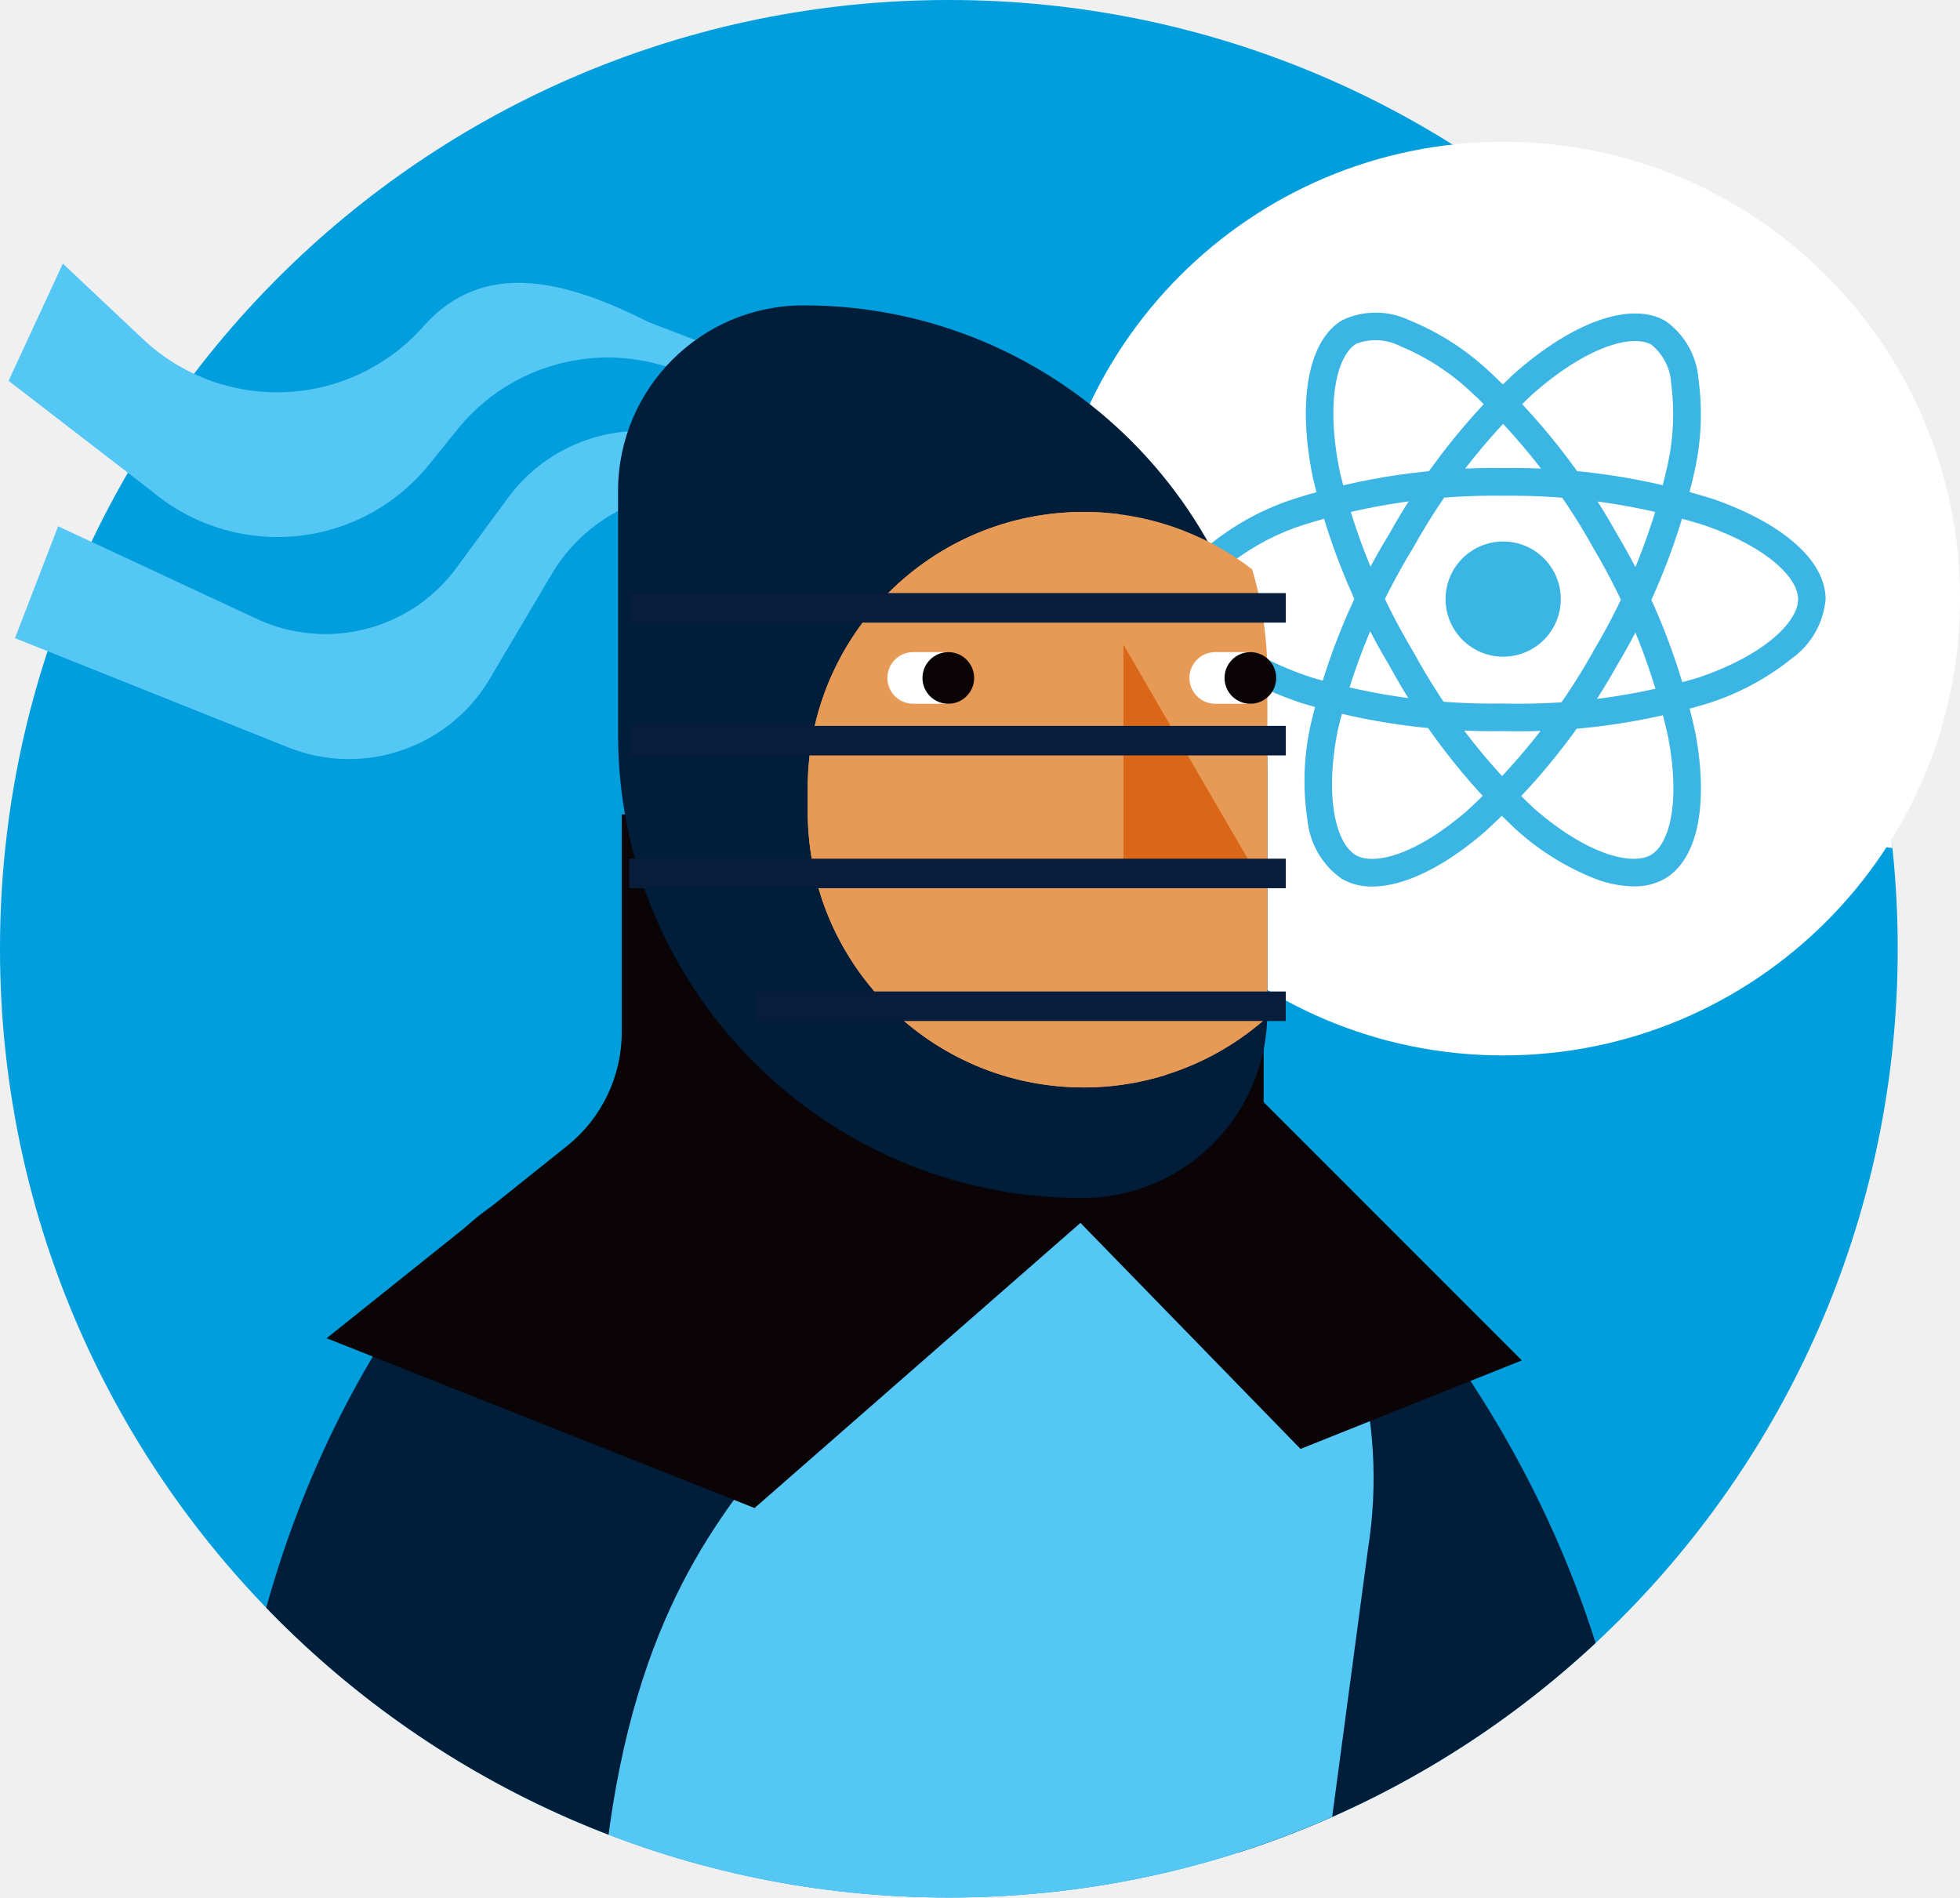
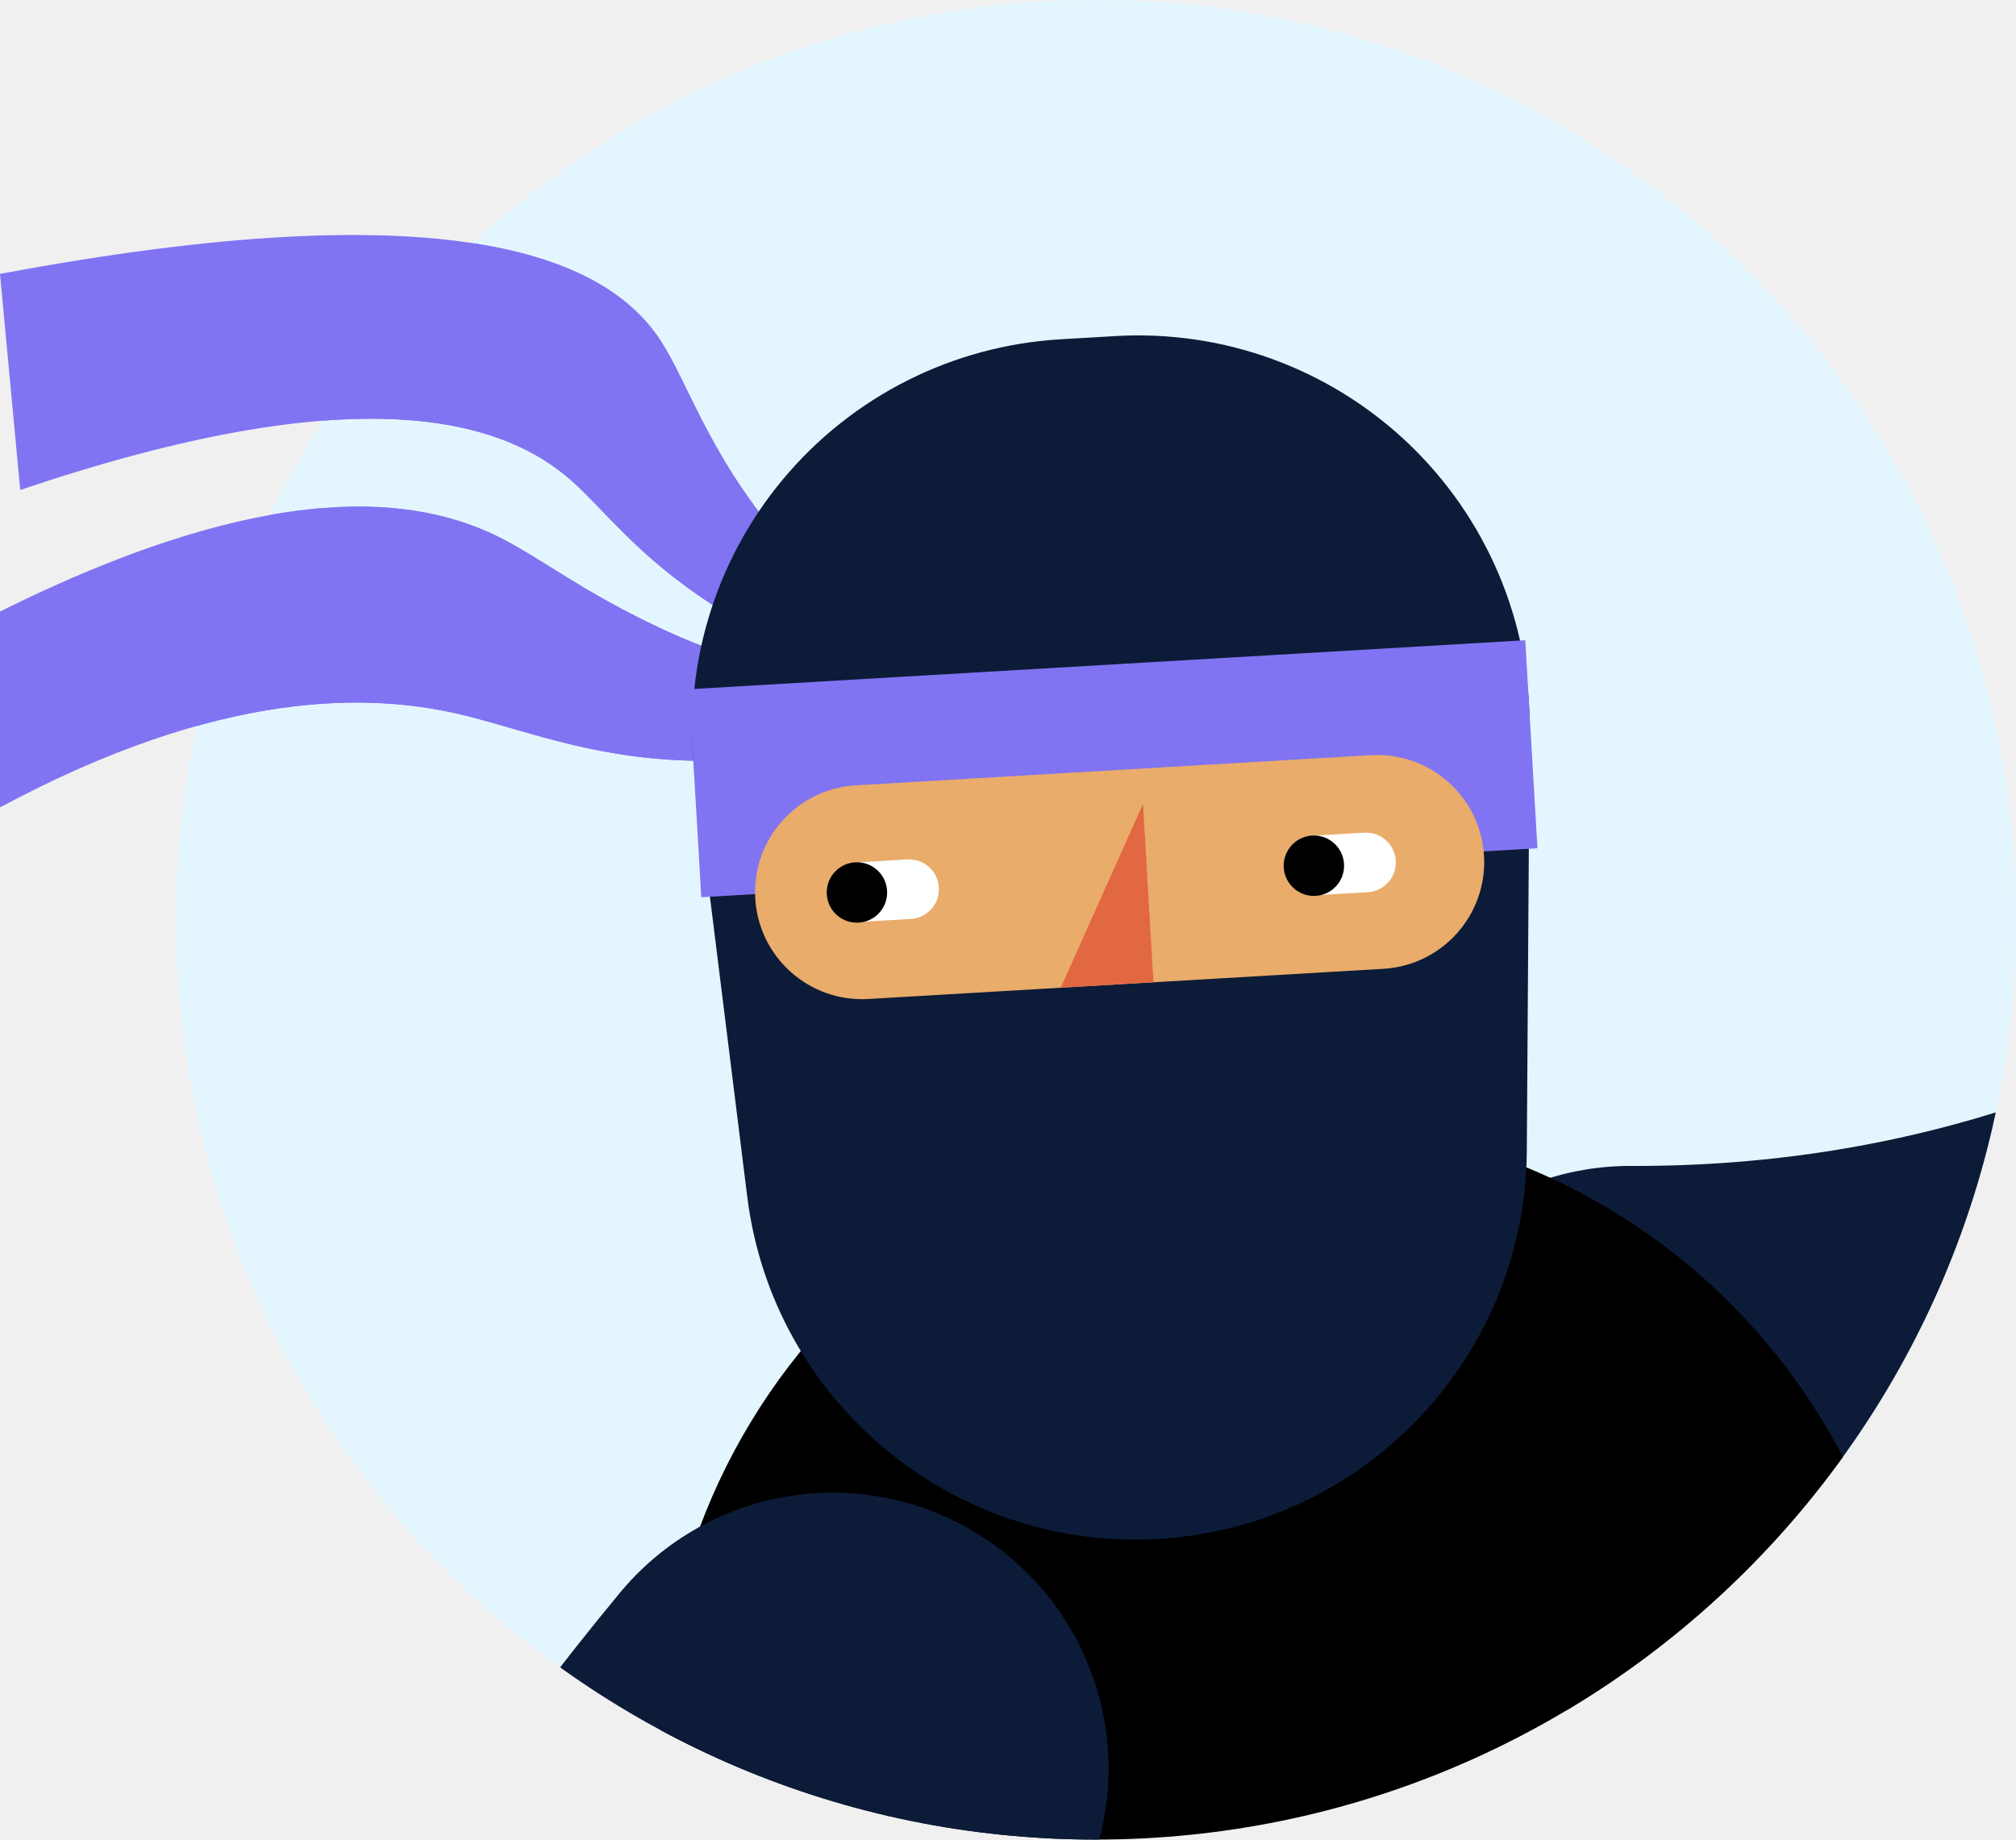
- <svg xmlns="http://www.w3.org/2000/svg" width="100" height="96.815">
+ <svg xmlns="http://www.w3.org/2000/svg" width="109.579" height="100" viewBox="0 0 109.579 100">
  <defs>
-     <clipPath id="kendoka-avatar-svg_svg__a">
-       <ellipse class="kendoka-avatar-svg_svg__a" cx="48.411" cy="48.408" rx="48.411" ry="48.408" />
+     <style>.a{fill:#a3d8f1;}.b{fill:#fff;}.c{fill:#e3f6ff;}.d{fill:#8174f2;}.e{clip-path:url(#a);}.f,.h,.i,.k{fill:none;}.f{stroke:#0c1b38;stroke-width:30px;}.f,.i,.k{stroke-linecap:round;}.f,.h{stroke-miterlimit:10;}.g{fill:#4f5d6c;}.h{stroke:#000;stroke-width:24.468px;}.i{stroke:#0c1121;stroke-width:20.645px;}.i,.k{stroke-linejoin:round;}.j{fill:#0c1121;}.k{stroke:#14254c;stroke-width:45.877px;}.l{fill:#0c1b38;}.m{fill:#e9ac6a;}.n{fill:#e26841;}</style>
+     <clipPath id="a">
+       <ellipse class="a" cx="50" cy="50" rx="50" ry="50" transform="translate(-11251.149 -21710)" />
    </clipPath>
-     <clipPath id="kendoka-avatar-svg_svg__b">
-       <path class="kendoka-avatar-svg_svg__a" d="M53.588 60.322v-1.207a14.078 14.078 0 0114.077-14.078 14.015 14.015 0 018.6 2.933 18.834 18.834 0 01.775 5.349v17.5a14.023 14.023 0 01-9.374 3.581 14.077 14.077 0 01-14.078-14.078z" transform="translate(-53.588 -45.037)" />
-     </clipPath>
-     <style>
-             .kendoka-avatar-svg_svg__a{fill:none}.kendoka-avatar-svg_svg__c{fill:#fff}.kendoka-avatar-svg_svg__d{fill:#3bb5e4}.kendoka-avatar-svg_svg__f{fill:#001d39}.kendoka-avatar-svg_svg__g{fill:#54c7f5}.kendoka-avatar-svg_svg__i{fill:#0a0406}.kendoka-avatar-svg_svg__j{fill:#e79a55}.kendoka-avatar-svg_svg__m{fill:#081c3b}</style>
  </defs>
-   <ellipse cx="48.411" cy="48.408" rx="48.411" ry="48.408" fill="#009edd" />
-   <circle class="kendoka-avatar-svg_svg__c" cx="23.308" cy="23.308" r="23.308" transform="translate(53.385 7.234)" />
-   <circle class="kendoka-avatar-svg_svg__d" cx="2.939" cy="2.939" r="2.939" transform="translate(73.754 27.628)" />
-   <path class="kendoka-avatar-svg_svg__d" d="M76.689 37.303a33.363 33.363 0 0010.433-1.408 13.262 13.262 0 004.3-2.3 4.163 4.163 0 001.721-3.023c0-1.943-2.132-3.848-5.706-5.1a33.789 33.789 0 00-10.745-1.591 33.684 33.684 0 00-10.6 1.55 13.351 13.351 0 00-4.16 2.191 3.985 3.985 0 00-1.694 2.928c0 2.019 2.384 4.066 6.224 5.341a33.85 33.85 0 0010.227 1.412zm.006-12.008a32.844 32.844 0 0110.282 1.512c3.292 1.149 4.764 2.721 4.764 3.768 0 1.09-1.587 2.8-5.068 3.992a31.983 31.983 0 01-9.983 1.328 32.431 32.431 0 01-9.784-1.333c-3.616-1.2-5.262-2.918-5.262-4.006a2.734 2.734 0 011.188-1.848 11.99 11.99 0 013.717-1.942 32.285 32.285 0 0110.146-1.471z" />
-   <path class="kendoka-avatar-svg_svg__d" d="M83.357 45.225a3.1 3.1 0 001.57-.385c1.683-.969 2.268-3.769 1.564-7.489a33.787 33.787 0 00-3.99-10.1 33.678 33.678 0 00-6.64-8.412 13.363 13.363 0 00-3.976-2.509 3.988 3.988 0 00-3.382-.005c-1.75 1.008-2.331 4.1-1.517 8.061a33.872 33.872 0 003.892 9.561 33.369 33.369 0 006.431 8.34 13.284 13.284 0 004.14 2.576 5.8 5.8 0 001.908.362zM81.286 27.95a32.85 32.85 0 013.826 9.662c.649 3.426.023 5.487-.884 6.01-.945.544-3.222.026-5.991-2.4a31.987 31.987 0 01-6.139-7.984 32.444 32.444 0 01-3.734-9.142c-.767-3.732-.1-6.016.842-6.559a2.736 2.736 0 012.195.106 11.971 11.971 0 013.539 2.249 32.311 32.311 0 016.346 8.053z" />
-   <path class="kendoka-avatar-svg_svg__d" d="M70.012 45.234c1.592 0 3.616-.961 5.723-2.772a33.783 33.783 0 006.76-8.5 33.7 33.7 0 003.971-9.954 13.373 13.373 0 00.188-4.7 3.987 3.987 0 00-1.685-2.933c-1.748-1.013-4.713.026-7.741 2.711a33.855 33.855 0 00-6.343 8.147 33.385 33.385 0 00-4.014 9.737 13.277 13.277 0 00-.164 4.873 4.163 4.163 0 001.754 3 3.049 3.049 0 001.551.391zm11.267-11.979a32.832 32.832 0 01-6.46 8.14c-2.644 2.273-4.742 2.76-5.647 2.235-.943-.547-1.632-2.778-.916-6.387a31.963 31.963 0 013.851-9.306 32.442 32.442 0 016.055-7.8c2.851-2.528 5.162-3.092 6.1-2.546a2.735 2.735 0 011 1.955 11.976 11.976 0 01-.182 4.189 32.264 32.264 0 01-3.808 9.52z" />
-   <g clip-path="url(#kendoka-avatar-svg_svg__a)">
-     <path class="kendoka-avatar-svg_svg__f" d="M57.801 140.597a10.064 10.064 0 006.235-2.157c5.094-4 17.175-15.341 19.331-34.293 2.739-24.069-12.91-40.111-16.075-43.082a10.11 10.11 0 10-13.84 14.739c1.183 1.11 11.508 11.277 9.826 26.058-1.33 11.69-9.31 18.78-11.725 20.674a10.109 10.109 0 006.248 18.061z" />
-     <path class="kendoka-avatar-svg_svg__g" d="M63.682 124.773l-32.78 3.921-6.472-49.676A22.966 22.966 0 0147.114 52.45a22.967 22.967 0 0122.684 26.566z" />
-     <path class="kendoka-avatar-svg_svg__f" d="M30.014 138.086a9.72 9.72 0 006.652-16.807q-.175-.164-.425-.388c-4.976-4.486-5.885-12.924-5.772-19.213.263-14.57 4.032-21.366 7.683-26.093a9.717 9.717 0 00-15.38-11.881c-7.83 10.134-11.448 21.737-11.735 37.623-.271 15.024 3.831 26.461 12.19 34l.144.13a9.67 9.67 0 006.643 2.629z" />
-     <path class="kendoka-avatar-svg_svg__c" d="M73.323 9.981c.035-.599 5.682-13.335 5.682-13.335l21.548 14.844z" />
-     <path d="M10.736-102.434s.854-1.708.694-1.753-1.6-1.745-2.155-7.6 2.634-14.873 2.634-14.873-14.287-1.118-14.687-1.118-12.691 28.494-12.691 28.494l4.63 15.8s11.671-6.624 14.1-7.515a2.157 2.157 0 001.18-3.193l1.068-2.4-2.856-3.89 4.694.4z" fill="#d80028" />
-     <path class="kendoka-avatar-svg_svg__c" d="M91.729 42.553c.683.186 16.847 2.374 16.847 2.374l-6.825-22.905-6.585 3.273z" />
+   <path class="b" d="M50,0A50,50,0,1,1,0,50,50,50,0,0,1,50,0Z" transform="translate(9.579)" />
+   <path class="c" d="M50,0A50,50,0,1,1,0,50,50,50,0,0,1,50,0Z" transform="translate(9.579)" />
+   <g transform="translate(0 12.775)">
+     <path class="d" d="M3069.323,2321.46c-4.692-5.069-5.845-9.417-7.486-11.886-3.02-4.542-11.533-8.116-35.858-3.554q.551,5.872,1.1,11.746c18.109-6.134,26.13-3.972,30.034-.445,1.776,1.6,3.541,4.037,7.484,6.616a25.081,25.081,0,0,0,12.894,3.849A32.051,32.051,0,0,1,3069.323,2321.46Z" transform="translate(-3025.979 -2303.904)" />
+     <path class="d" d="M3025.979,2333.547v10.646c11.927-6.4,20.09-6.311,25.405-4.964,3.669.93,7.343,2.455,13.071,2.433a21.891,21.891,0,0,0,12.15-4.112,32.467,32.467,0,0,1-13.671-2.619c-4.782-2.1-7.1-3.994-9.546-5.285C3048.781,2327.215,3040.771,2326.18,3025.979,2333.547Z" transform="translate(-3025.979 -2313.077)" />
  </g>
-   <path class="kendoka-avatar-svg_svg__c" d="M54.993 49.949c.129 0 .247 0 .353-.009l-.064-1.267a6.106 6.106 0 01-3.443-.859 6.019 6.019 0 01-2.007-2.007l-1.082.661a7.3 7.3 0 002.431 2.431 7.389 7.389 0 003.812 1.05z" />
-   <path class="kendoka-avatar-svg_svg__g" d="M52.406 23.838l-19.308-7.4c-4.123-2.086-8.385-3.28-11.464.18a9.975 9.975 0 01-14.365.66l-4.063-3.829-2.768 5.982 7.3 5.625a9.949 9.949 0 0014.22-1.435l1.3-1.61a9.861 9.861 0 0110.413-3.405z" />
-   <path class="kendoka-avatar-svg_svg__g" d="M47.556 22.685l-14.558-.688a8.363 8.363 0 00-7.142 3.489l-2.48 3.366a8.3 8.3 0 01-10.326 2.7l-10.085-4.7-2.2 5.708 13.93 5.569a8.355 8.355 0 0010.403-3.682l2.984-5.043a8.589 8.589 0 015.786-4.157z" />
-   <g>
-     <path class="kendoka-avatar-svg_svg__i" d="M64.471 56.233L77.646 69.41l-11.293 4.517-13.928-14.305V41.554h12.046z" />
-     <g transform="translate(16.665 15.58)">
-       <path class="kendoka-avatar-svg_svg__i" d="M39.902 45.553l-18.069 15.81L0 52.7l12.267-9.813a7.434 7.434 0 002.79-5.805V25.974h24.845z" />
-       <path class="kendoka-avatar-svg_svg__f" d="M24.334 0a23.661 23.661 0 0123.661 23.661v12.423a9.465 9.465 0 01-9.465 9.465 23.661 23.661 0 01-23.661-23.662V9.465A9.465 9.465 0 0124.334 0z" />
-       <path class="kendoka-avatar-svg_svg__j" d="M24.545 25.825v-1.207A14.078 14.078 0 0138.622 10.54a14.015 14.015 0 018.6 2.933 18.834 18.834 0 01.775 5.349v17.5a14.023 14.023 0 01-9.374 3.581 14.077 14.077 0 01-14.078-14.078z" />
-       <g clip-path="url(#kendoka-avatar-svg_svg__b)" transform="translate(24.545 10.54)">
-         <path class="kendoka-avatar-svg_svg__j" d="M22.697 39.123l-4.41-4.539V7.663A12.974 12.974 0 005.313-5.311 12.975 12.975 0 00-7.665 7.663v29.021l-5.964 9.661 36.326-7.22" />
+   <g class="e" transform="translate(11260.729 21710)">
+     <g transform="translate(-12096.358 -23981.338)">
+       <path class="f" d="M3158.423,2368.839c36.843.145,65.382-23.7,68.744-50.983,3-24.348-15.059-43.243-18.055-46.286" transform="translate(-2234.18 -19.121)" />
+       <g transform="translate(939.33 2257.389)">
+         <path class="g" d="M3203.488,2283.094l7.821,11.323-.855,1.8-20.468,1.627-11.668-16.894.855-1.8,13.4-1.065Z" transform="translate(-3178.317 -2278.085)" />
      </g>
-       <path class="kendoka-avatar-svg_svg__a" d="M22.398 21.268A18.821 18.821 0 0138.741 2.614a18.809 18.809 0 019.254 16.207v19.2a7.663 7.663 0 01-.047.827 18.822 18.822 0 01-25.55-17.58z" />
-       <path d="M47.431 28.986h-6.776v-11.67z" fill="#da6718" />
-       <path class="kendoka-avatar-svg_svg__m" d="M15.434 14.681h33.502v1.506H15.434zM15.434 21.456h33.502v1.506H15.434zM21.833 35.008h27.103v1.506H21.833z" />
-       <rect class="kendoka-avatar-svg_svg__c" width="4.352" height="2.635" rx="1.318" transform="translate(28.609 17.692)" />
-       <path class="kendoka-avatar-svg_svg__m" d="M15.434 28.232h33.502v1.506H15.434z" />
-       <circle class="kendoka-avatar-svg_svg__i" cx="1.318" cy="1.318" r="1.318" transform="translate(30.4 17.692)" />
-       <rect class="kendoka-avatar-svg_svg__c" width="4.352" height="2.635" rx="1.318" transform="translate(44.019 17.692)" />
-       <circle class="kendoka-avatar-svg_svg__i" cx="1.318" cy="1.318" r="1.318" transform="translate(45.811 17.692)" />
+       <g transform="translate(950.734 2192.443)">
+         <path class="g" d="M3222.208,2230.646l14.987-31.541a2.648,2.648,0,0,0-1.258-3.526l-6.063-2.879a2.647,2.647,0,0,0-3.528,1.252l-32.99,69.127,10.849,5.154,6.518-13.412Z" transform="translate(-3193.356 -2192.443)" />
+       </g>
+       <g transform="translate(951.545 2227.636)">
+         <path d="M8.291,0h7.822A8.291,8.291,0,0,1,24.4,8.291v4.952A11.413,11.413,0,0,1,12.991,24.656H11.365A11.365,11.365,0,0,1,0,13.291v-5A8.291,8.291,0,0,1,8.291,0Z" transform="translate(0 22.12) rotate(-65.013)" />
+       </g>
+       <line class="h" x1="0.724" y2="27.18" transform="translate(844.735 2493.343)" />
+       <path d="M3155.778,2444.706l1.234-32.591a34.077,34.077,0,0,0-38.951-35.012h0a34.077,34.077,0,0,0-27.836,43.189l9.06,31.33a28.825,28.825,0,0,0,30.725,20.658h0A28.824,28.824,0,0,0,3155.778,2444.706Z" transform="translate(-2217.373 -44.536)" />
+       <path class="i" d="M2905.35,2587.494l-49.786,32.326" transform="translate(-2160.994 -95.464)" />
+       <path class="j" d="M3142.522,2628.677a7.968,7.968,0,0,0,8.055,8.435l3.028-.039,27.262-.343a4.921,4.921,0,0,0,.692-9.783l-14.5-2.532-14.975-3.078a7.969,7.969,0,0,0-9.56,7.34Z" transform="translate(-2230.335 -103.603)" />
+       <path class="j" d="M2851.56,2628.677a7.969,7.969,0,0,1-8.055,8.435l-3.028-.039-27.262-.343a4.921,4.921,0,0,1-.693-9.783l14.5-2.532,14.975-3.078a7.968,7.968,0,0,1,9.56,7.34Z" transform="translate(-2149.586 -103.603)" />
+       <path class="i" d="M3210.51,2580.636q-9.805,7.145-20.237,14.306-19.106,13.1-37.478,24.294" transform="translate(-2232.82 -93.807)" />
+       <path class="k" d="M3153.983,2510.447c2.631-.136,5.669-.226,9.057-.2,5.714.044,20.339.235,34.771,4.322,13.86,3.926,28.827,8.165,31.9,17.693,3.67,11.374-9.988,29.089-34.05,42.144" transform="translate(-2233.107 -76.797)" />
+       <path class="k" d="M3064.752,2503.885a530.633,530.633,0,0,0-167.838,72.336" transform="translate(-2170.987 -75.261)" />
+       <g transform="translate(900.392 2433.461)">
+         <path class="j" d="M3126.972,2510.262" transform="translate(-3126.972 -2510.262)" />
+       </g>
+       <path d="M3177.856,2483.313l-61.336-19.153h0q-15.026,5.272-30.776,10.39-18.815,6.107-36.943,11.419a72.634,72.634,0,0,0,129.055-2.656Z" transform="translate(-2207.69 -65.661)" />
+       <rect class="d" width="57.81" height="19.325" transform="matrix(-0.988, 0.157, -0.157, -0.988, 942.407, 2422.056)" />
+       <g transform="translate(835.308 2508.631)">
+         <path d="M8.291,0h7.822A8.291,8.291,0,0,1,24.4,8.291v4.952A11.413,11.413,0,0,1,12.992,24.656H11.365A11.365,11.365,0,0,1,0,13.291v-5A8.291,8.291,0,0,1,8.291,0Z" transform="translate(0 0.347) rotate(-0.814)" />
+       </g>
+       <path class="f" d="M3089.63,2423.256a159.413,159.413,0,0,0-27.3,48.023,161.1,161.1,0,0,0-7.566,76.309" transform="translate(-2208.744 -55.776)" />
+       <g transform="translate(835.63 2284.113)">
+         <path class="d" d="M3069.323,2321.46c-4.692-5.069-5.845-9.417-7.486-11.886-3.02-4.542-11.533-8.116-35.858-3.554q.551,5.872,1.1,11.746c18.109-6.134,26.13-3.972,30.034-.445,1.776,1.6,3.541,4.037,7.484,6.616a25.081,25.081,0,0,0,12.894,3.849A32.051,32.051,0,0,1,3069.323,2321.46Z" transform="translate(-3025.979 -2303.904)" />
+         <path class="d" d="M3025.979,2333.547v10.646c11.927-6.4,20.09-6.311,25.405-4.964,3.669.93,7.343,2.455,13.071,2.433a21.891,21.891,0,0,0,12.15-4.112,32.467,32.467,0,0,1-13.671-2.619c-4.782-2.1-7.1-3.994-9.546-5.285C3048.781,2327.215,3040.771,2326.18,3025.979,2333.547Z" transform="translate(-3025.979 -2313.077)" />
+       </g>
+       <g transform="translate(873.087 2289.57)">
+         <path class="l" d="M3114.193,2320.557l-2.984.175a21.267,21.267,0,0,0-19.861,23.857l2.83,22.75a21.268,21.268,0,0,0,22.349,18.605h0a21.268,21.268,0,0,0,20.024-21.088l.154-22.924A21.268,21.268,0,0,0,3114.193,2320.557Z" transform="translate(-3091.019 -2320.52)" />
+         <rect class="d" width="45.527" height="11.326" transform="translate(46.111 27.879) rotate(176.647)" />
+         <rect class="m" width="39.681" height="11.634" rx="5.817" transform="translate(43.547 34.093) rotate(176.647)" />
+         <path class="n" d="M3117.6,2364.1l5.041-.3-.568-9.691Z" transform="translate(-3097.402 -2328.638)" />
+         <g transform="translate(7.384 26.937)">
+           <rect class="b" width="6.105" height="3.243" rx="1.622" transform="matrix(-0.998, 0.058, -0.058, -0.998, 6.284, 4.693)" />
+           <rect class="b" width="6.105" height="3.243" rx="1.622" transform="translate(31.121 3.237) rotate(176.647)" />
+         </g>
+         <circle cx="1.643" cy="1.643" r="1.643" transform="translate(7.477 28.64)" />
+         <circle cx="1.643" cy="1.643" r="1.643" transform="translate(32.314 27.185)" />
+       </g>
    </g>
  </g>
</svg>
